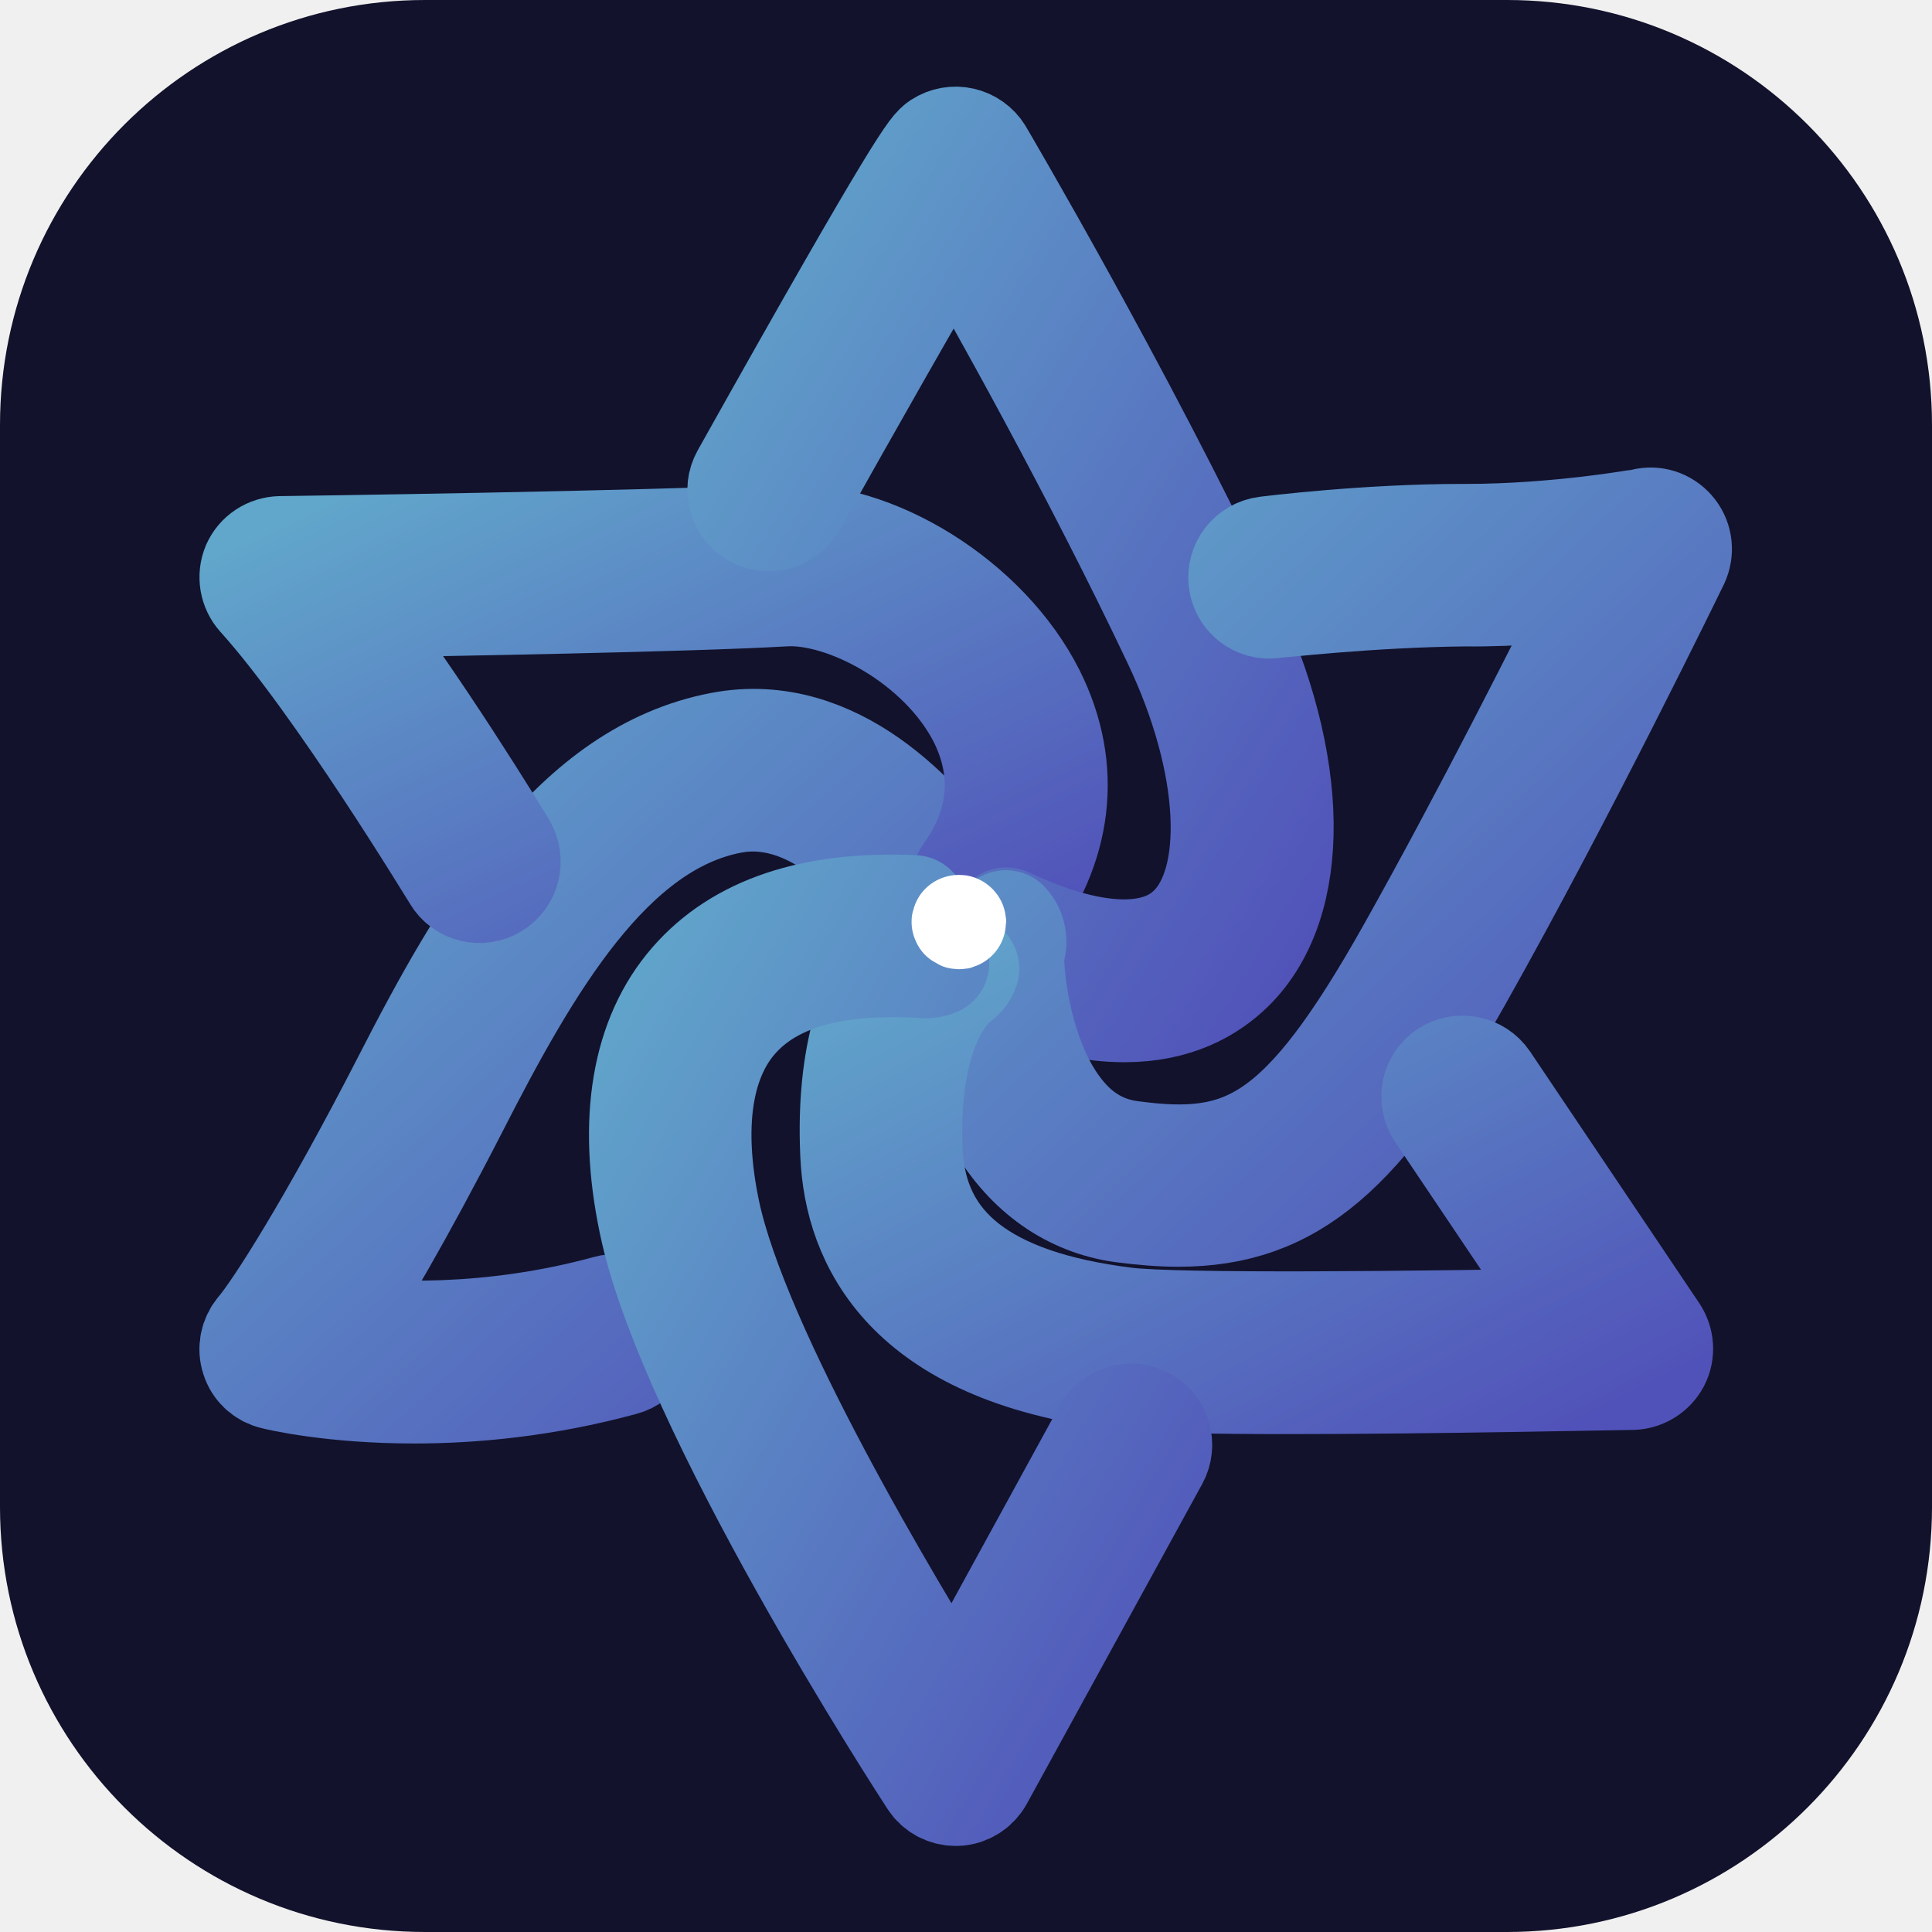
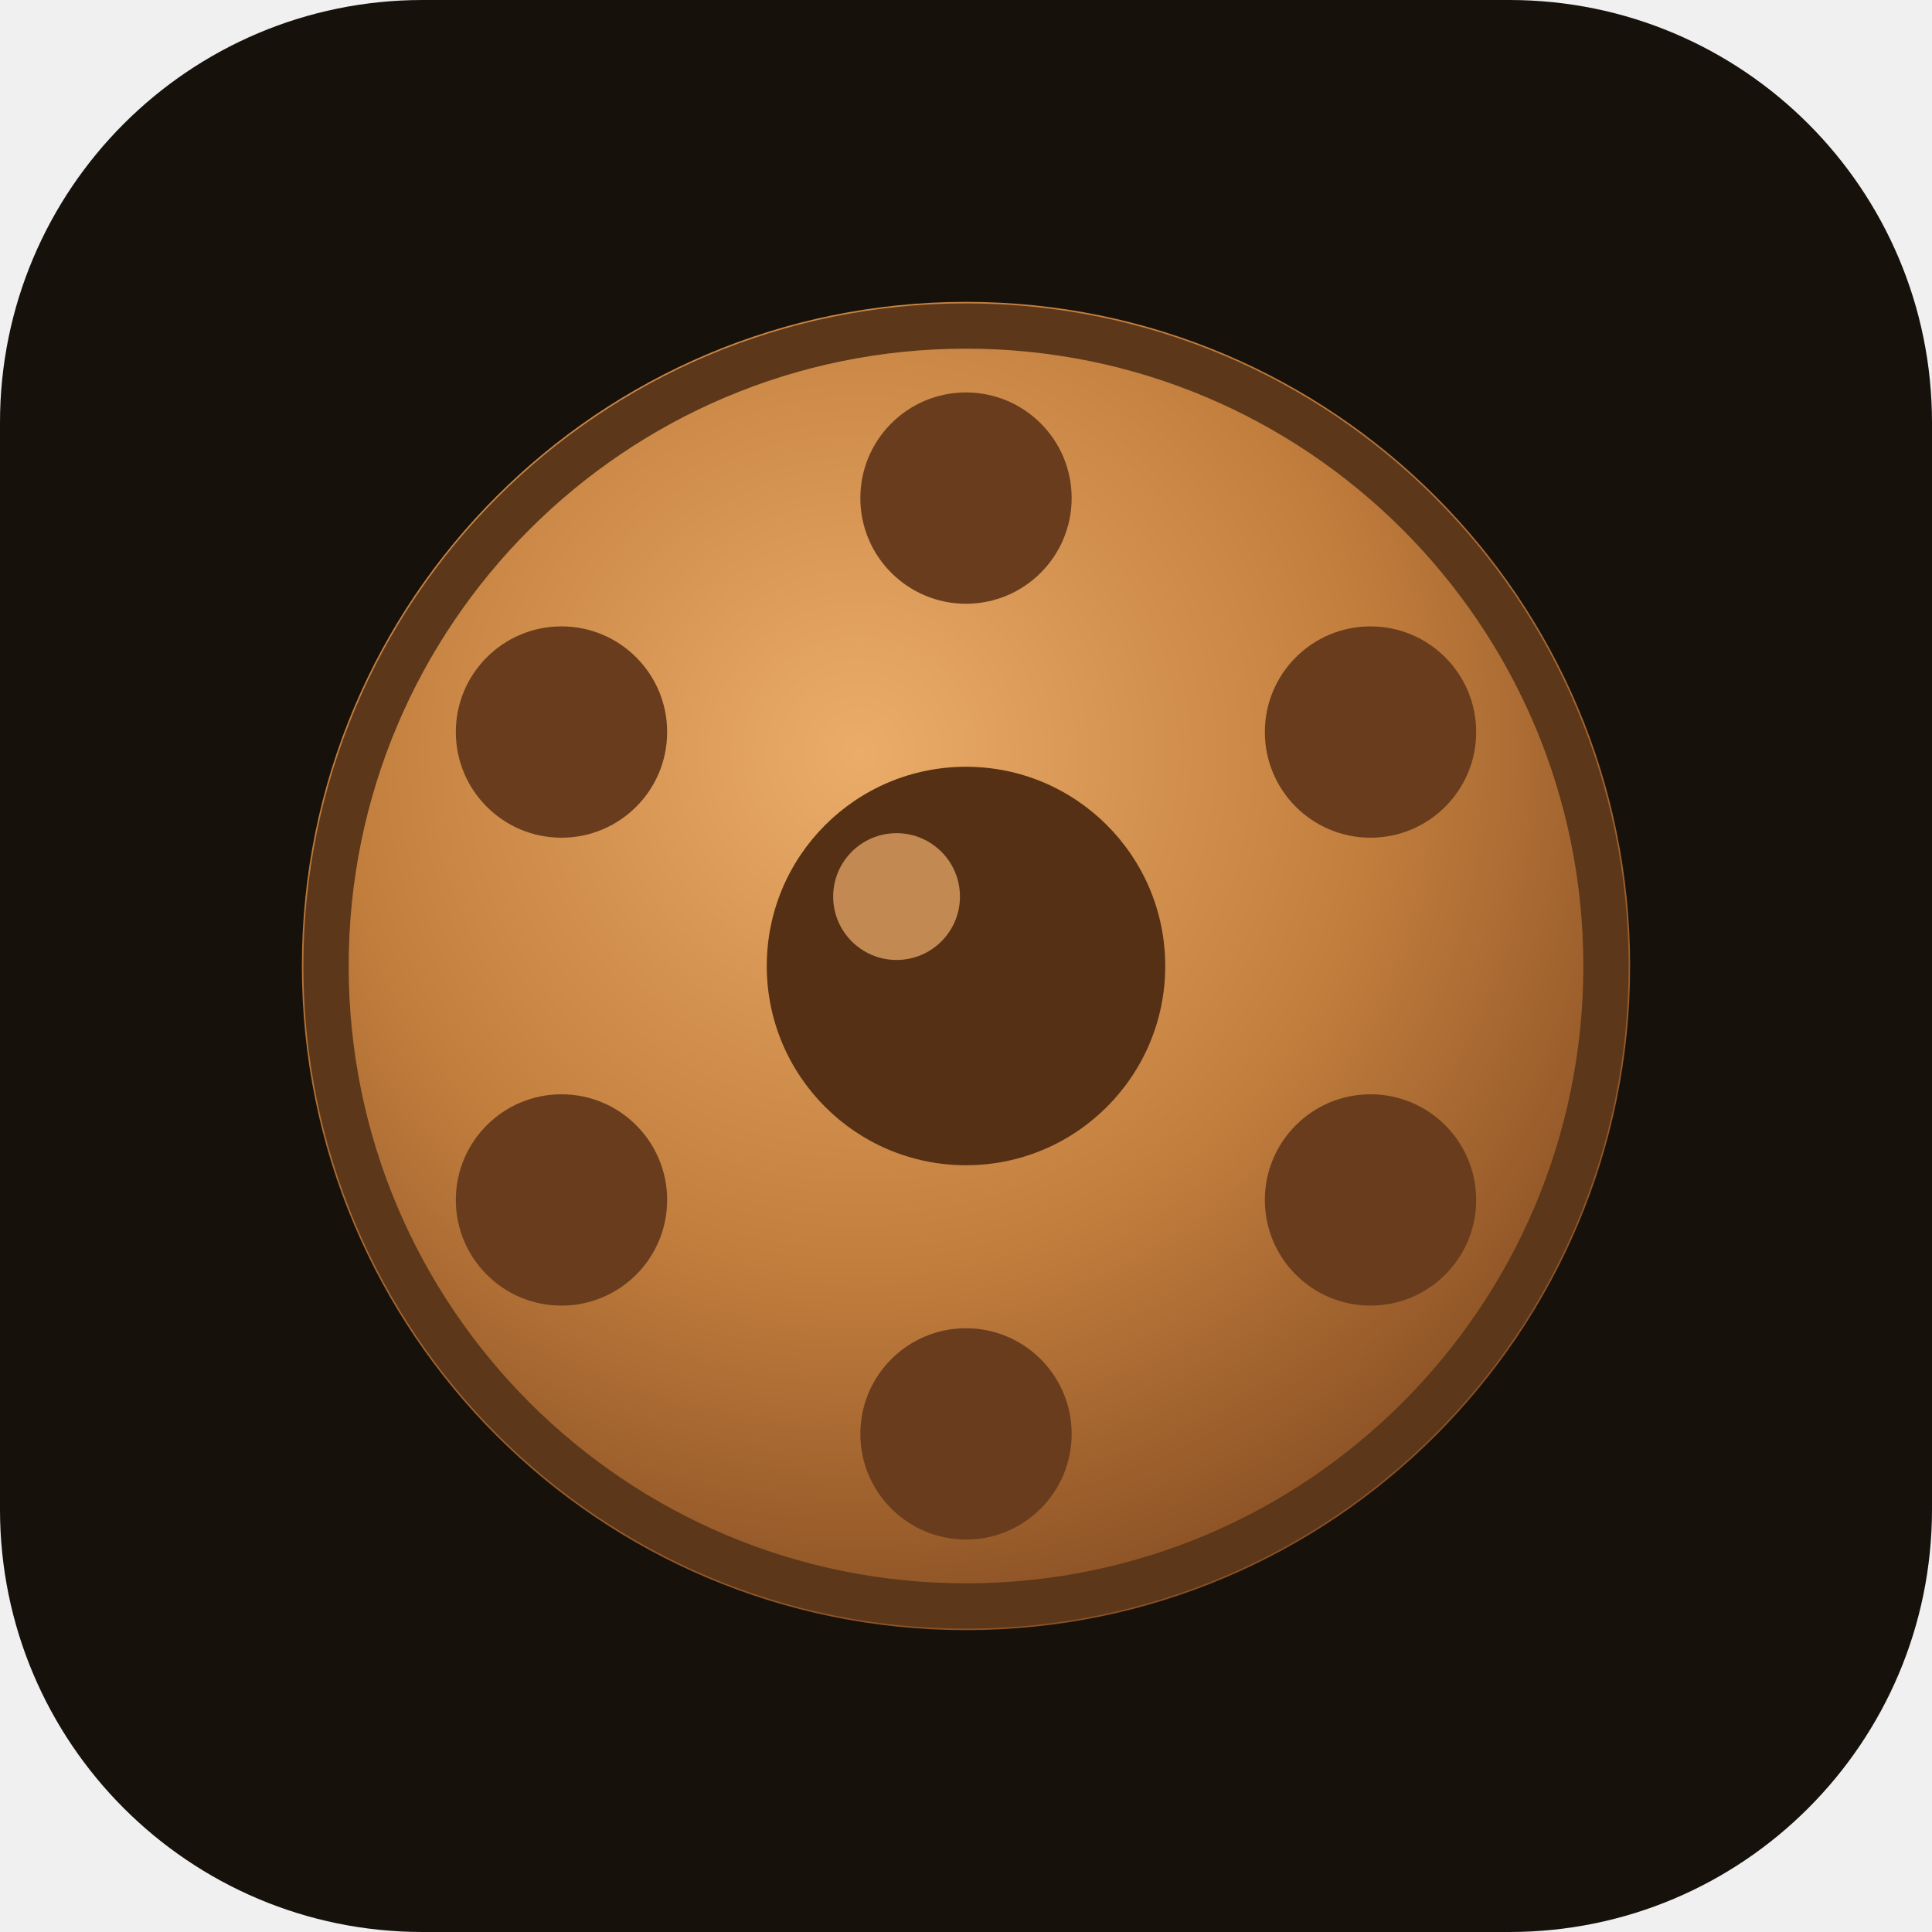
- <svg xmlns="http://www.w3.org/2000/svg" viewBox="0 0 180.7 180.7" width="512" height="512">
+ <svg xmlns="http://www.w3.org/2000/svg" viewBox="0 0 64 64" width="64" height="64">
  <defs>
-     <linearGradient id="g" x1="0" y1="0" x2="1" y2="1">
-       <stop offset="0" stop-color="#61A6CB" />
-       <stop offset="1" stop-color="#5152B9" />
-     </linearGradient>
+     <radialGradient id="disc" cx="42%" cy="34%" r="74%">
+       <stop offset="0%" stop-color="#EBAC6A" />
+       <stop offset="52%" stop-color="#C27E3D" />
+       <stop offset="100%" stop-color="#7C451E" />
+     </radialGradient>
  </defs>
-   <rect x="0" y="0" width="180.7" height="180.7" rx="39.75" fill="#12122C" />
-   <g transform="translate(22.6,13.1)">
-     <path fill="url(#g)" stroke="url(#g)" stroke-width="10" stroke-linejoin="round" stroke-linecap="round" d="M 67.09 68.73 C 63.54 63.71 55.5 54.6 44.86 56.62 C 31.11 59.23 22.73 73.6 15.31 88.1 C 8.41 101.53 3.29 109.52 1.67 111.39 C 1.1 112.07 0.89 113.03 1.18 113.89 C 1.44 114.75 2.14 115.4 3.03 115.61 C 3.39 115.71 8.44 116.91 16.14 116.91 C 21.56 116.91 28.3 116.31 35.64 114.31 C 37.02 113.95 37.83 112.51 37.46 111.13 C 37.07 109.73 35.64 108.89 34.26 109.29 C 23.15 112.33 13.39 111.84 8.21 111.21 C 10.73 107.38 14.71 100.67 19.95 90.46 C 26.77 77.11 34.39 63.89 45.82 61.73 C 53.57 60.27 59.98 67.69 62.89 71.78 C 63.44 70 65.11 68.73 67.09 68.73 " />
-     <path fill="url(#g)" stroke="url(#g)" stroke-width="10" stroke-linejoin="round" stroke-linecap="round" d="M 71.46 72.61 C 76.51 66.12 77.39 58.79 73.91 51.84 C 69.61 43.27 59.04 36.69 50.48 37.18 C 38.55 37.83 3.96 38.3 3.62 38.3 C 2.58 38.33 1.67 38.93 1.26 39.86 C 0.87 40.8 1.05 41.89 1.73 42.65 C 9.07 50.77 19.89 68.65 20.02 68.84 C 20.75 70.08 22.37 70.47 23.59 69.72 C 24.81 68.99 25.2 67.38 24.48 66.15 C 24.09 65.5 16.2 52.51 9.14 43.43 C 19.45 43.27 41.66 42.88 50.77 42.36 C 56.49 42.02 65.57 46.81 69.25 54.15 C 70.96 57.64 72.05 62.9 67.81 68.78 C 69.74 69.12 71.25 70.68 71.46 72.61 " />
-     <path fill="url(#g)" stroke="url(#g)" stroke-width="10" stroke-linejoin="round" stroke-linecap="round" d="M 71.48 73.29 C 72.11 73.96 72.32 74.98 71.98 75.89 C 71.9 76.3 71.93 77.42 72.11 78.96 C 76.27 80.6 79.71 81.25 82.57 81.25 C 87.34 81.25 90.48 79.45 92.52 77.45 C 98.82 71.25 98.66 58.34 92.12 44.6 C 82.08 23.39 69.17 1.5 69.04 1.26 C 68.67 0.66 68.05 0.22 67.37 0.07 C 66.67 -0.09 65.94 0.04 65.34 0.43 C 64.69 0.87 63.83 1.45 47.02 31.46 C 46.31 32.73 46.78 34.29 48.03 35 C 49.28 35.7 50.87 35.26 51.57 34.01 C 56.18 25.78 63.16 13.44 66.67 7.59 C 70.73 14.67 79.89 30.96 87.41 46.84 C 92.8 58.19 93.4 69.28 88.84 73.75 C 85.57 77.01 79.42 76.75 71.51 73.02 L 71.51 73.13 C 71.51 73.18 71.51 73.23 71.48 73.29 " />
-     <path fill="url(#g)" stroke="url(#g)" stroke-width="10" stroke-linejoin="round" stroke-linecap="round" d="M 131.32 35.67 C 131.22 35.7 123.18 37.16 114.56 37.16 L 114.2 37.16 C 105.19 37.16 96.21 38.28 95.82 38.33 C 94.39 38.51 93.38 39.81 93.56 41.24 C 93.74 42.68 95.04 43.66 96.47 43.48 C 96.58 43.48 105.61 42.44 114.41 42.36 C 119.22 42.41 123.93 41.95 127.27 41.53 C 123.7 48.71 116.33 63.34 109.28 75.89 C 99.21 93.8 93.89 96.32 83.09 94.84 C 80.26 94.45 77.96 92.99 76.12 90.41 C 73.59 86.93 72.5 82.11 72.11 78.96 C 71.93 77.43 71.9 76.3 71.98 75.89 C 72.32 74.98 72.11 73.96 71.48 73.29 C 71.43 75.19 70.18 76.77 68.46 77.32 C 68.23 77.43 68 77.48 67.73 77.5 C 67.58 77.95 67.29 78.31 66.88 78.57 C 67.19 82.37 68.34 87.68 70.89 91.92 C 73.62 96.53 77.6 99.32 82.36 99.99 C 84.24 100.23 85.96 100.38 87.6 100.38 C 98.21 100.38 104.72 94.61 113.81 78.44 C 123.65 60.97 134.04 39.58 134.14 39.37 C 134.55 38.48 134.45 37.44 133.85 36.66 C 133.25 35.88 132.29 35.49 131.32 35.67 " />
-     <path fill="url(#g)" stroke="url(#g)" stroke-width="10" stroke-linejoin="round" stroke-linecap="round" d="M 67.73 77.5 C 67.53 77.53 67.32 77.55 67.09 77.55 C 67.01 77.55 66.9 77.55 66.82 77.53 C 66.12 77.5 65.5 77.32 64.93 76.96 C 64.59 77.09 64.22 77.16 63.86 77.14 C 62.97 77.06 62.06 77.04 61.23 77.04 C 59.17 79.9 56.8 85.31 57.25 94.89 C 57.61 102.98 62.22 113.14 81.97 115.61 C 84.45 115.92 90.75 116.03 97.98 116.03 C 111.75 116.03 128.98 115.64 130.07 115.64 C 131.04 115.61 131.9 115.06 132.34 114.23 C 132.79 113.37 132.7 112.36 132.18 111.57 L 116.36 88.04 C 115.55 86.85 113.94 86.54 112.74 87.32 C 111.54 88.12 111.23 89.73 112.04 90.93 L 125.21 110.51 C 110.4 110.79 87.46 111.05 82.62 110.43 C 69.45 108.79 62.87 103.64 62.45 94.66 C 62.43 93.95 62.4 93.3 62.4 92.65 C 62.4 81.85 66.7 78.75 66.7 78.73 C 66.77 78.7 66.82 78.65 66.88 78.57 C 67.29 78.31 67.58 77.95 67.73 77.5 " />
-     <path fill="url(#g)" stroke="url(#g)" stroke-width="10" stroke-linejoin="round" stroke-linecap="round" d="M 64.93 76.96 C 64.12 76.54 63.46 75.84 63.08 74.98 C 62.82 74.43 62.66 73.8 62.66 73.13 C 62.66 72.69 62.71 72.27 62.87 71.88 C 53.47 71.46 46.55 73.78 42.2 78.78 C 37.72 83.91 36.39 91.66 38.4 101.24 C 41.96 118.45 63.68 151.97 64.61 153.38 C 65.08 154.11 65.91 154.55 66.77 154.55 L 66.88 154.55 C 67.79 154.52 68.62 154 69.06 153.2 L 85.46 123.29 C 86.14 122.04 85.7 120.45 84.42 119.75 C 83.17 119.07 81.58 119.54 80.88 120.79 L 66.62 146.84 C 60.84 137.58 46.21 113.24 43.48 100.17 C 41.84 92.26 42.75 86.04 46.11 82.19 C 49.18 78.67 54.25 76.96 61.23 77.04 C 62.06 77.04 62.97 77.06 63.86 77.14 C 64.22 77.16 64.59 77.09 64.93 76.96 " />
-     <path fill="#FFFFFF" d="M 63.08 74.98 C 63.46 75.84 64.12 76.54 64.93 76.95 C 65.5 77.32 66.12 77.5 66.82 77.53 C 66.9 77.55 67.01 77.55 67.09 77.55 C 67.32 77.55 67.53 77.53 67.73 77.5 C 68 77.48 68.23 77.42 68.46 77.32 C 70.18 76.77 71.43 75.18 71.48 73.29 C 71.51 73.23 71.51 73.18 71.51 73.13 L 71.51 73.02 C 71.51 72.87 71.48 72.74 71.46 72.61 C 71.25 70.68 69.74 69.12 67.81 68.78 C 67.58 68.76 67.34 68.73 67.09 68.73 C 65.11 68.73 63.44 70 62.89 71.77 C 62.87 71.8 62.84 71.86 62.87 71.88 C 62.71 72.27 62.66 72.69 62.66 73.13 C 62.66 73.8 62.82 74.43 63.08 74.98 " />
+   <rect width="64" height="64" rx="14" fill="#17110C" />
+   <circle cx="32" cy="32" r="22" fill="url(#disc)" />
+   <circle cx="32" cy="32" r="21.2" fill="none" stroke="#5C3719" stroke-width="1.5" />
+   <g fill="#683C1D">
+     <circle cx="32" cy="16.5" r="3.5" />
+     <circle cx="45.4" cy="24.25" r="3.5" />
+     <circle cx="45.4" cy="39.75" r="3.5" />
+     <circle cx="32" cy="47.5" r="3.5" />
+     <circle cx="18.6" cy="39.75" r="3.5" />
+     <circle cx="18.6" cy="24.25" r="3.5" />
  </g>
+   <circle cx="32" cy="32" r="6.6" fill="#553015" />
+   <circle cx="29.7" cy="29.7" r="2.1" fill="#EBAC6A" opacity="0.72" />
</svg>
